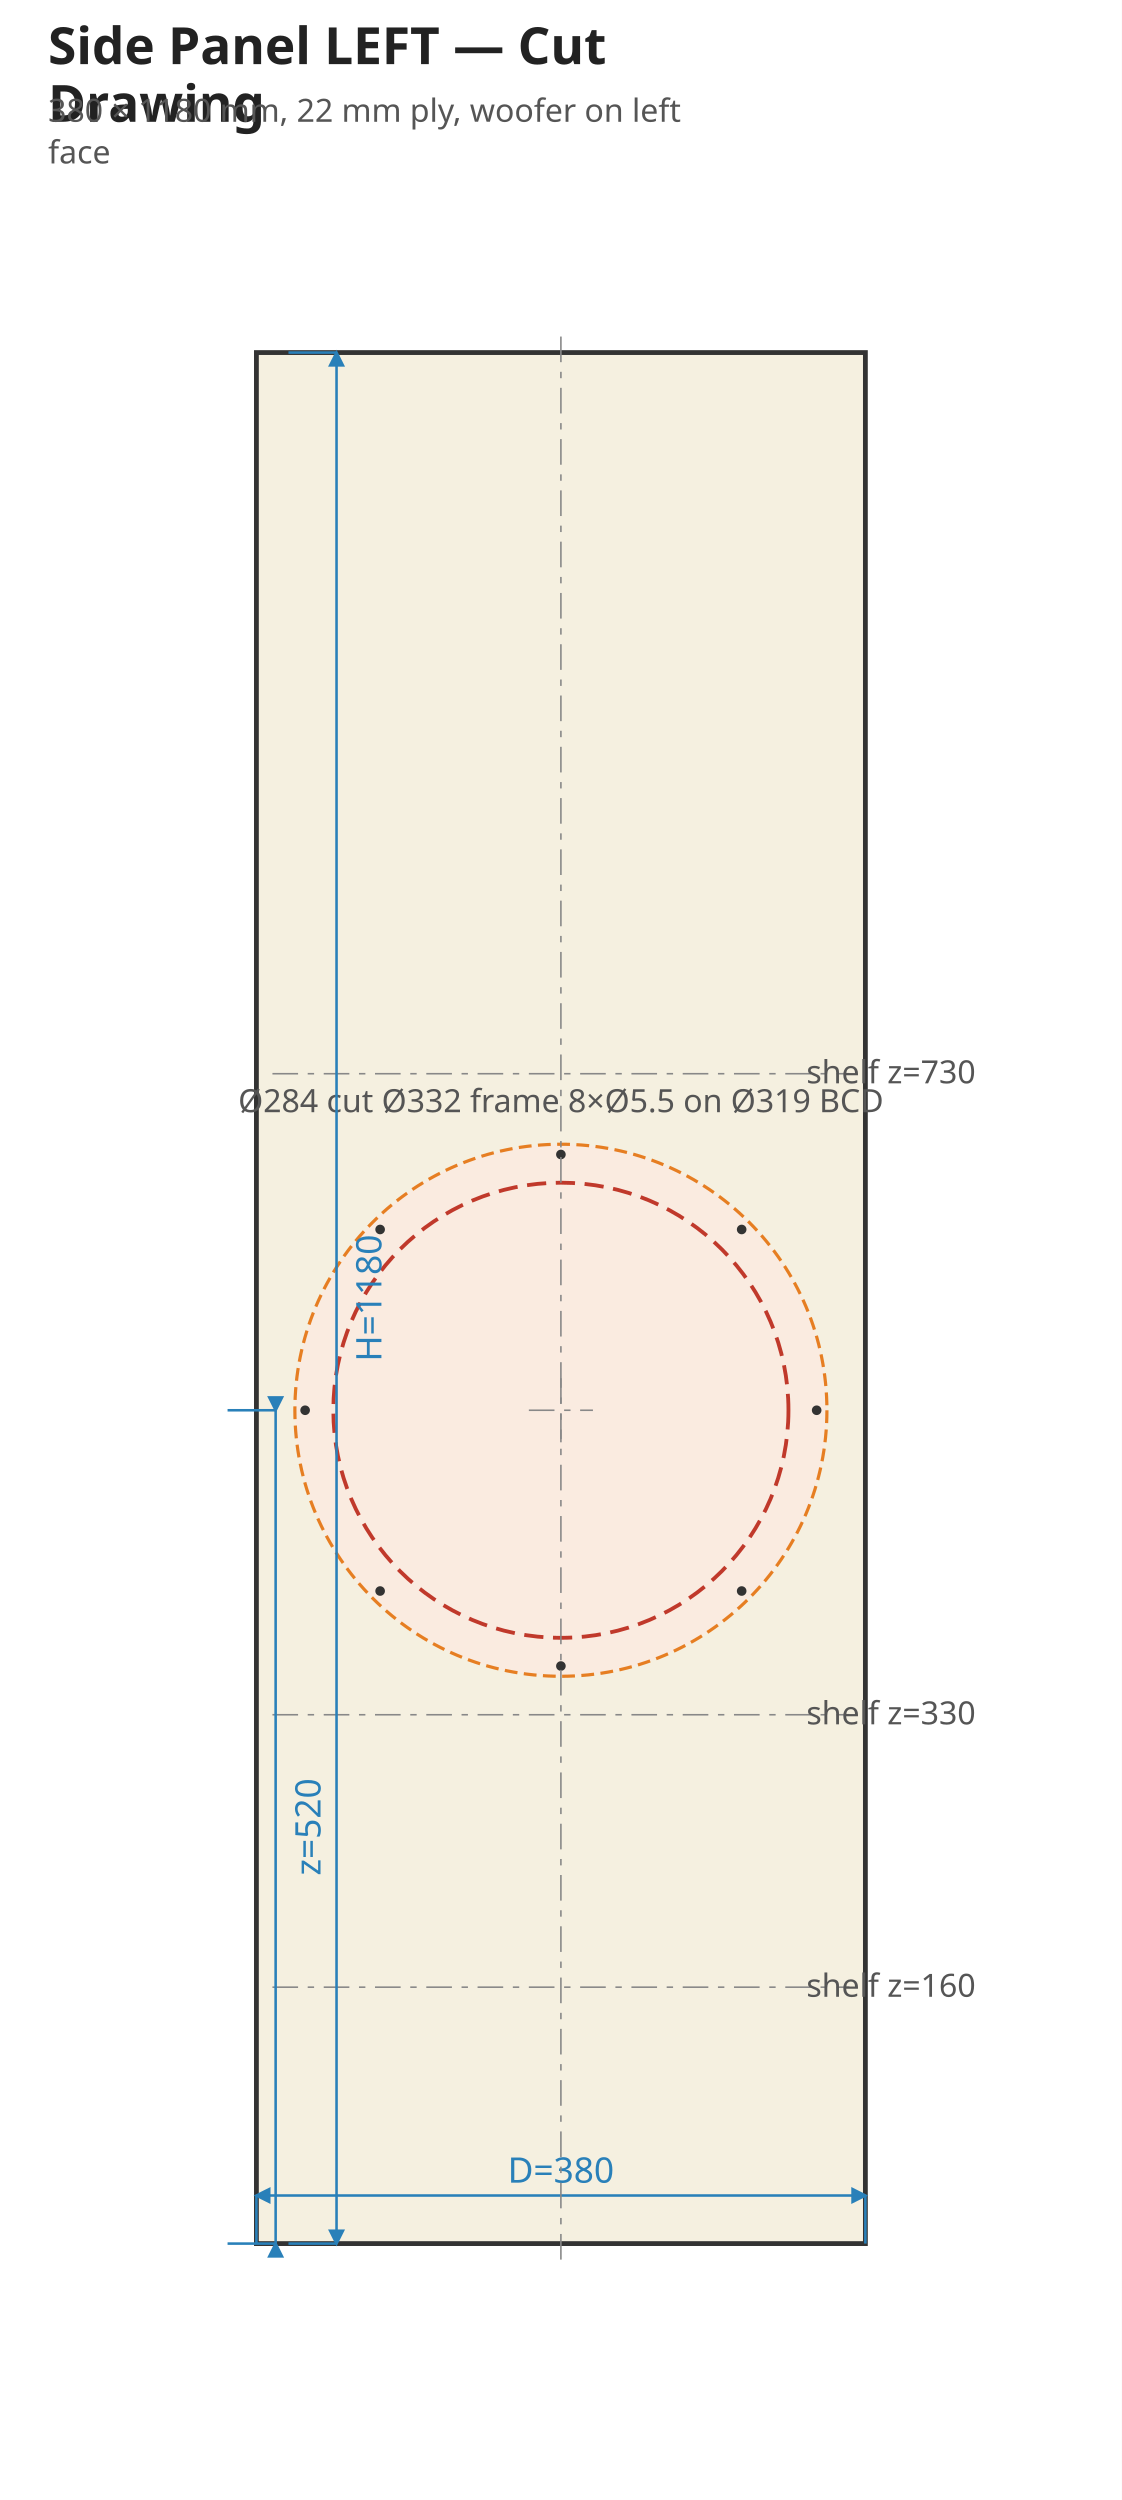
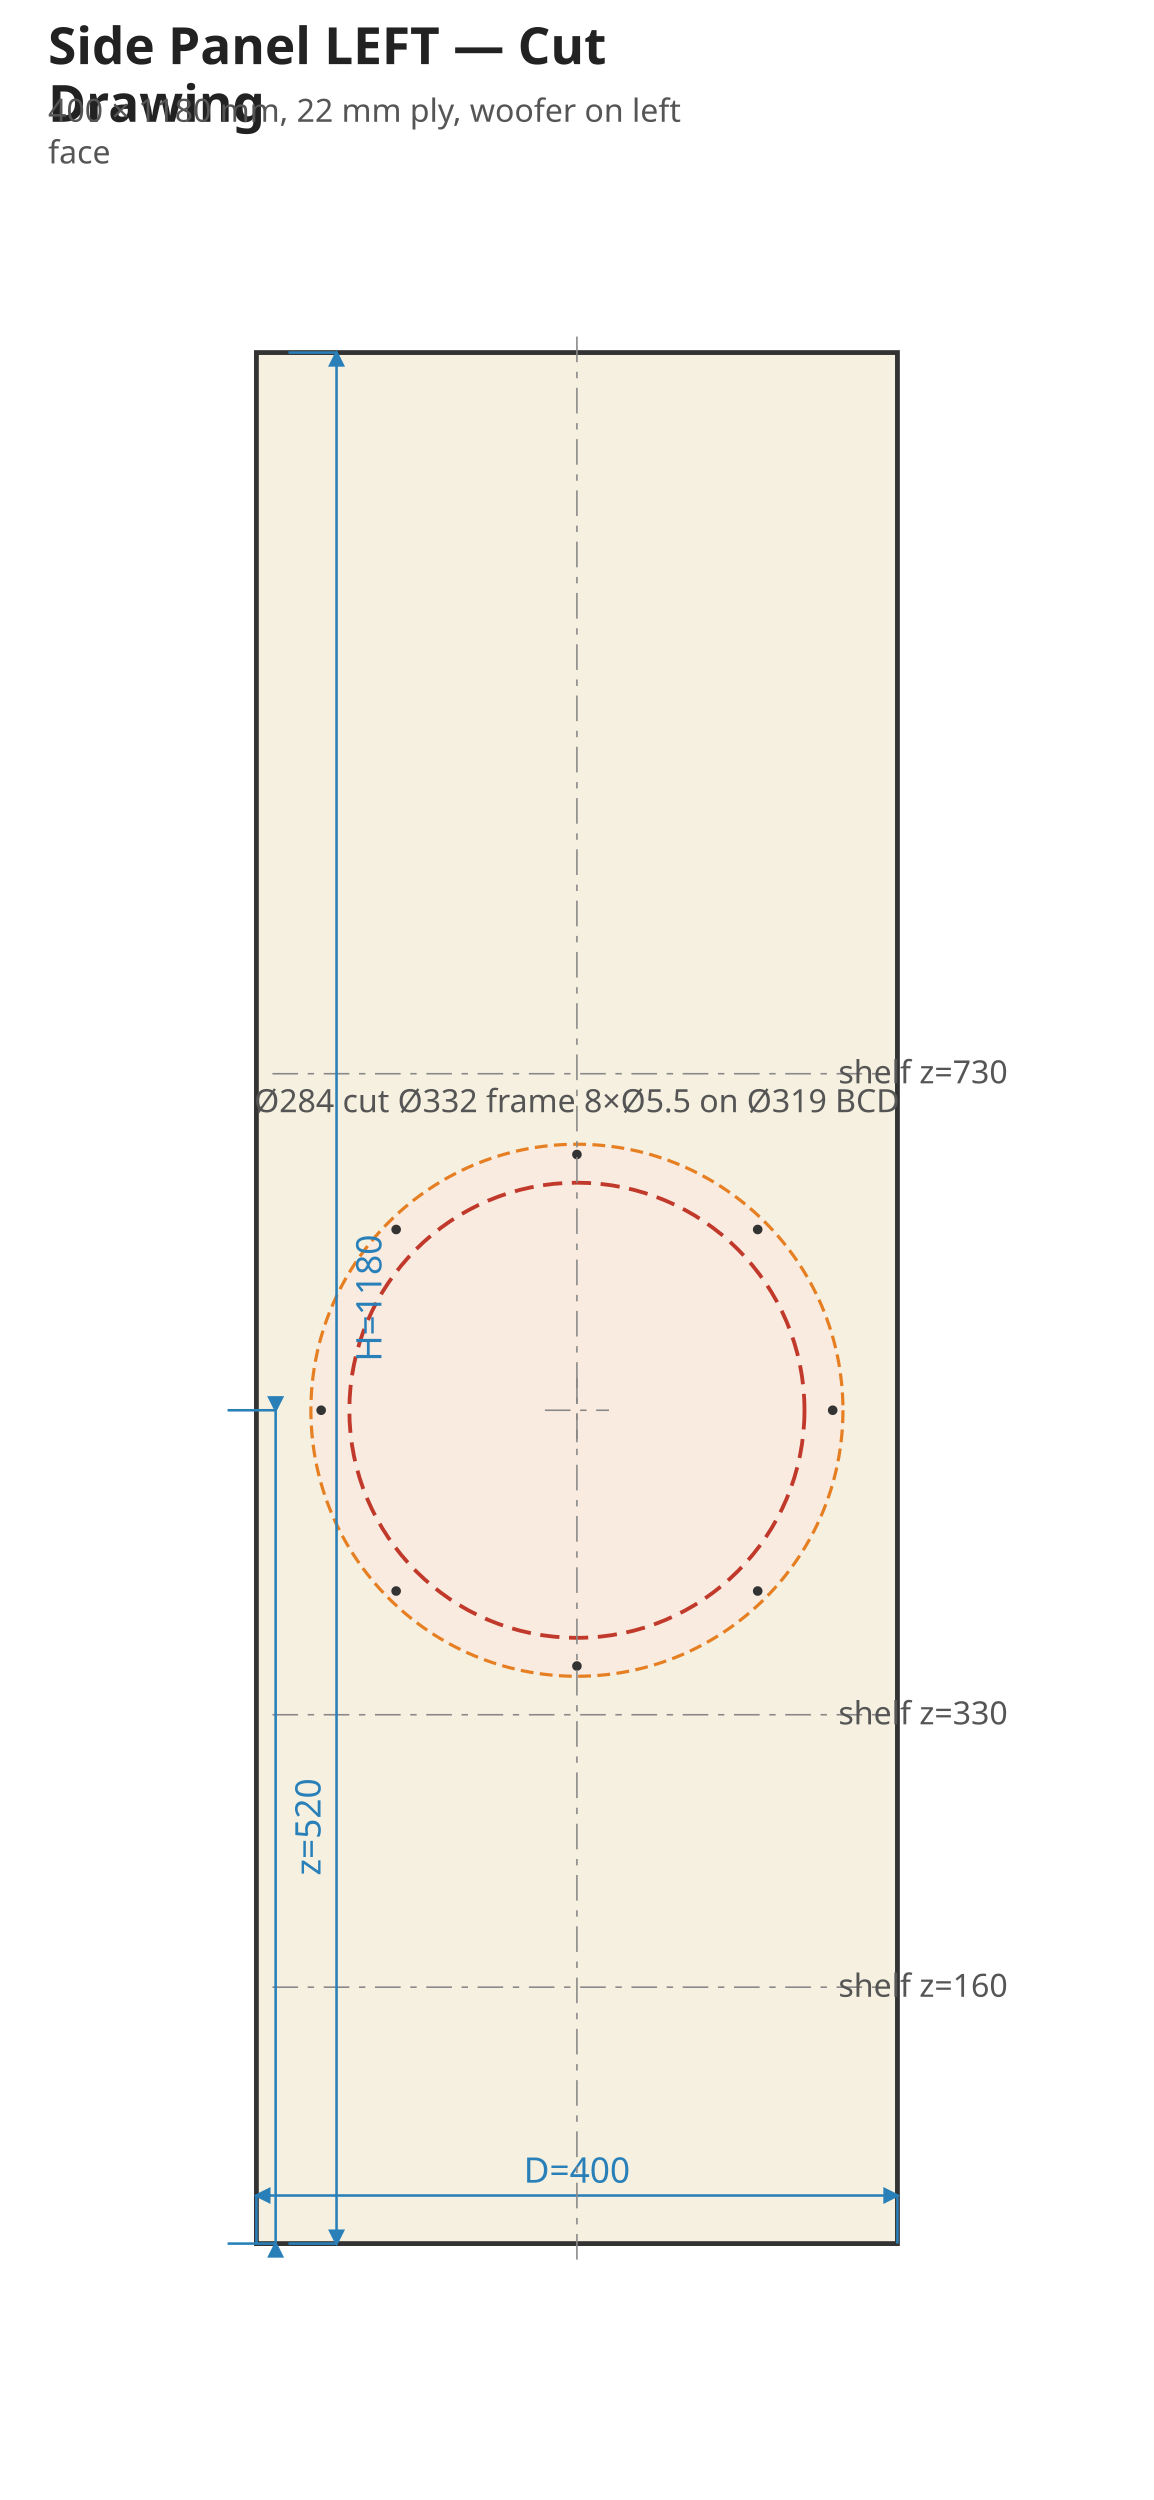
- <svg xmlns="http://www.w3.org/2000/svg" width="350" height="780" viewBox="0 0 350 780">
+ <svg xmlns="http://www.w3.org/2000/svg" width="360" height="780" viewBox="0 0 360 780">
  <style>.panel { fill: #f5f0e0; stroke: #333; stroke-width: 1.5; }
.cutout { fill: none; stroke: #c0392b; stroke-width: 1.2; stroke-dasharray: 6,3; }
.rebate { fill: #faebe0; stroke: #e67e22; stroke-width: 1.0; stroke-dasharray: 4,2; }
.pilot { fill: #333; }
.dim-line { stroke: #2980b9; stroke-width: 0.8; fill: none; }
.dim-text { fill: #2980b9; font-family: sans-serif; font-size: 11px; text-anchor: middle; }
.dim-text-v { fill: #2980b9; font-family: sans-serif; font-size: 11px; text-anchor: middle; }
.label { fill: #333; font-family: sans-serif; font-size: 12px; text-anchor: middle; font-weight: bold; }
.label-sm { fill: #555; font-family: sans-serif; font-size: 10px; text-anchor: middle; }
.label-driver { fill: #c0392b; font-family: sans-serif; font-size: 11px; text-anchor: middle; font-weight: bold; }
.title-text { fill: #222; font-family: sans-serif; font-size: 16px; font-weight: bold; }
.subtitle { fill: #555; font-family: sans-serif; font-size: 10px; }
.note { fill: #555; font-family: sans-serif; font-size: 10px; }
.arrow { stroke: #2980b9; stroke-width: 0.8; fill: #2980b9; }
.center-line { stroke: #888; stroke-width: 0.5; stroke-dasharray: 8,3,2,3; }
</style>
-   <rect width="350" height="780" fill="white" />
+   <rect width="360" height="780" fill="white" />
  <text x="15.0" y="20.0" class="title-text">Side Panel LEFT — Cut</text>
  <text x="15.0" y="38.0" class="title-text">Drawing</text>
-   <text x="15.0" y="38.0" class="subtitle">380 × 1180 mm, 22 mm ply, woofer on left</text>
+   <text x="15.0" y="38.0" class="subtitle">400 × 1180 mm, 22 mm ply, woofer on left</text>
  <text x="15.0" y="51.0" class="subtitle">face</text>
-   <rect x="80.0" y="110.0" width="190.0" height="590.0" class="panel" />
-   <circle cx="175.0" cy="440.0" r="83.0" class="rebate" />
-   <circle cx="175.0" cy="440.0" r="71.0" class="cutout" />
-   <line x1="165.0" y1="440.0" x2="185.0" y2="440.0" class="center-line" />
-   <line x1="175.0" y1="430.0" x2="175.0" y2="450.0" class="center-line" />
-   <circle cx="254.8" cy="440.0" r="1.5" class="pilot" />
-   <circle cx="231.4" cy="496.4" r="1.5" class="pilot" />
-   <circle cx="175.0" cy="519.8" r="1.5" class="pilot" />
-   <circle cx="118.6" cy="496.4" r="1.5" class="pilot" />
-   <circle cx="95.2" cy="440.0" r="1.5" class="pilot" />
-   <circle cx="118.6" cy="383.6" r="1.5" class="pilot" />
-   <circle cx="175.0" cy="360.2" r="1.5" class="pilot" />
-   <circle cx="231.4" cy="383.6" r="1.5" class="pilot" />
-   <text x="175.0" y="347.0" class="label-sm">Ø284 cut  Ø332 frame  8×Ø5.5 on Ø319 BCD</text>
-   <line x1="85.0" y1="620.0" x2="265.0" y2="620.0" class="center-line" />
-   <text x="278.0" y="623.0" class="label-sm">shelf z=160</text>
-   <line x1="85.0" y1="535.0" x2="265.0" y2="535.0" class="center-line" />
-   <text x="278.0" y="538.0" class="label-sm">shelf z=330</text>
-   <line x1="85.0" y1="335.0" x2="265.0" y2="335.0" class="center-line" />
-   <text x="278.0" y="338.0" class="label-sm">shelf z=730</text>
+   <rect x="80.0" y="110.0" width="200.0" height="590.0" class="panel" />
+   <circle cx="180.0" cy="440.0" r="83.0" class="rebate" />
+   <circle cx="180.0" cy="440.0" r="71.0" class="cutout" />
+   <line x1="170.0" y1="440.0" x2="190.0" y2="440.0" class="center-line" />
+   <line x1="180.0" y1="430.0" x2="180.0" y2="450.0" class="center-line" />
+   <circle cx="259.8" cy="440.0" r="1.5" class="pilot" />
+   <circle cx="236.4" cy="496.4" r="1.5" class="pilot" />
+   <circle cx="180.0" cy="519.8" r="1.5" class="pilot" />
+   <circle cx="123.6" cy="496.4" r="1.5" class="pilot" />
+   <circle cx="100.2" cy="440.0" r="1.5" class="pilot" />
+   <circle cx="123.6" cy="383.6" r="1.5" class="pilot" />
+   <circle cx="180.0" cy="360.2" r="1.5" class="pilot" />
+   <circle cx="236.4" cy="383.6" r="1.5" class="pilot" />
+   <text x="180.0" y="347.0" class="label-sm">Ø284 cut  Ø332 frame  8×Ø5.5 on Ø319 BCD</text>
+   <line x1="85.0" y1="620.0" x2="275.0" y2="620.0" class="center-line" />
+   <text x="288.0" y="623.0" class="label-sm">shelf z=160</text>
+   <line x1="85.0" y1="535.0" x2="275.0" y2="535.0" class="center-line" />
+   <text x="288.0" y="538.0" class="label-sm">shelf z=330</text>
+   <line x1="85.0" y1="335.0" x2="275.0" y2="335.0" class="center-line" />
+   <text x="288.0" y="338.0" class="label-sm">shelf z=730</text>
  <line x1="80.0" y1="700.0" x2="80.0" y2="685.0" class="dim-line" />
-   <line x1="270.0" y1="700.0" x2="270.0" y2="685.0" class="dim-line" />
-   <line x1="80.0" y1="685.0" x2="270.0" y2="685.0" class="dim-line" />
+   <line x1="280.0" y1="700.0" x2="280.0" y2="685.0" class="dim-line" />
+   <line x1="80.0" y1="685.0" x2="280.0" y2="685.0" class="dim-line" />
  <polygon points="80.0,685.0 84.0,683.0 84.0,687.0" class="arrow" />
-   <polygon points="270.0,685.0 266.0,683.0 266.0,687.0" class="arrow" />
-   <text x="175.0" y="681.0" class="dim-text">D=380</text>
+   <polygon points="280.0,685.0 276.0,683.0 276.0,687.0" class="arrow" />
+   <text x="180.0" y="681.0" class="dim-text">D=400</text>
  <line x1="90.0" y1="110.0" x2="105.0" y2="110.0" class="dim-line" />
  <line x1="90.0" y1="700.0" x2="105.0" y2="700.0" class="dim-line" />
  <line x1="105.0" y1="110.0" x2="105.0" y2="700.0" class="dim-line" />
  <polygon points="105.0,110.0 103.0,114.0 107.0,114.0" class="arrow" />
  <polygon points="105.0,700.0 103.0,696.0 107.0,696.0" class="arrow" />
  <text x="119.0" y="405.0" class="dim-text-v" transform="rotate(-90 119.0 405.0)">H=1180</text>
  <line x1="71.0" y1="700.0" x2="86.0" y2="700.0" class="dim-line" />
  <line x1="71.0" y1="440.0" x2="86.0" y2="440.0" class="dim-line" />
  <line x1="86.0" y1="700.0" x2="86.0" y2="440.0" class="dim-line" />
  <polygon points="86.0,700.0 84.0,704.0 88.0,704.0" class="arrow" />
  <polygon points="86.0,440.0 84.0,436.0 88.0,436.0" class="arrow" />
  <text x="100.0" y="570.0" class="dim-text-v" transform="rotate(-90 100.0 570.0)">z=520</text>
-   <line x1="175.0" y1="105.0" x2="175.0" y2="705.0" class="center-line" />
+   <line x1="180.0" y1="105.0" x2="180.0" y2="705.0" class="center-line" />
</svg>
